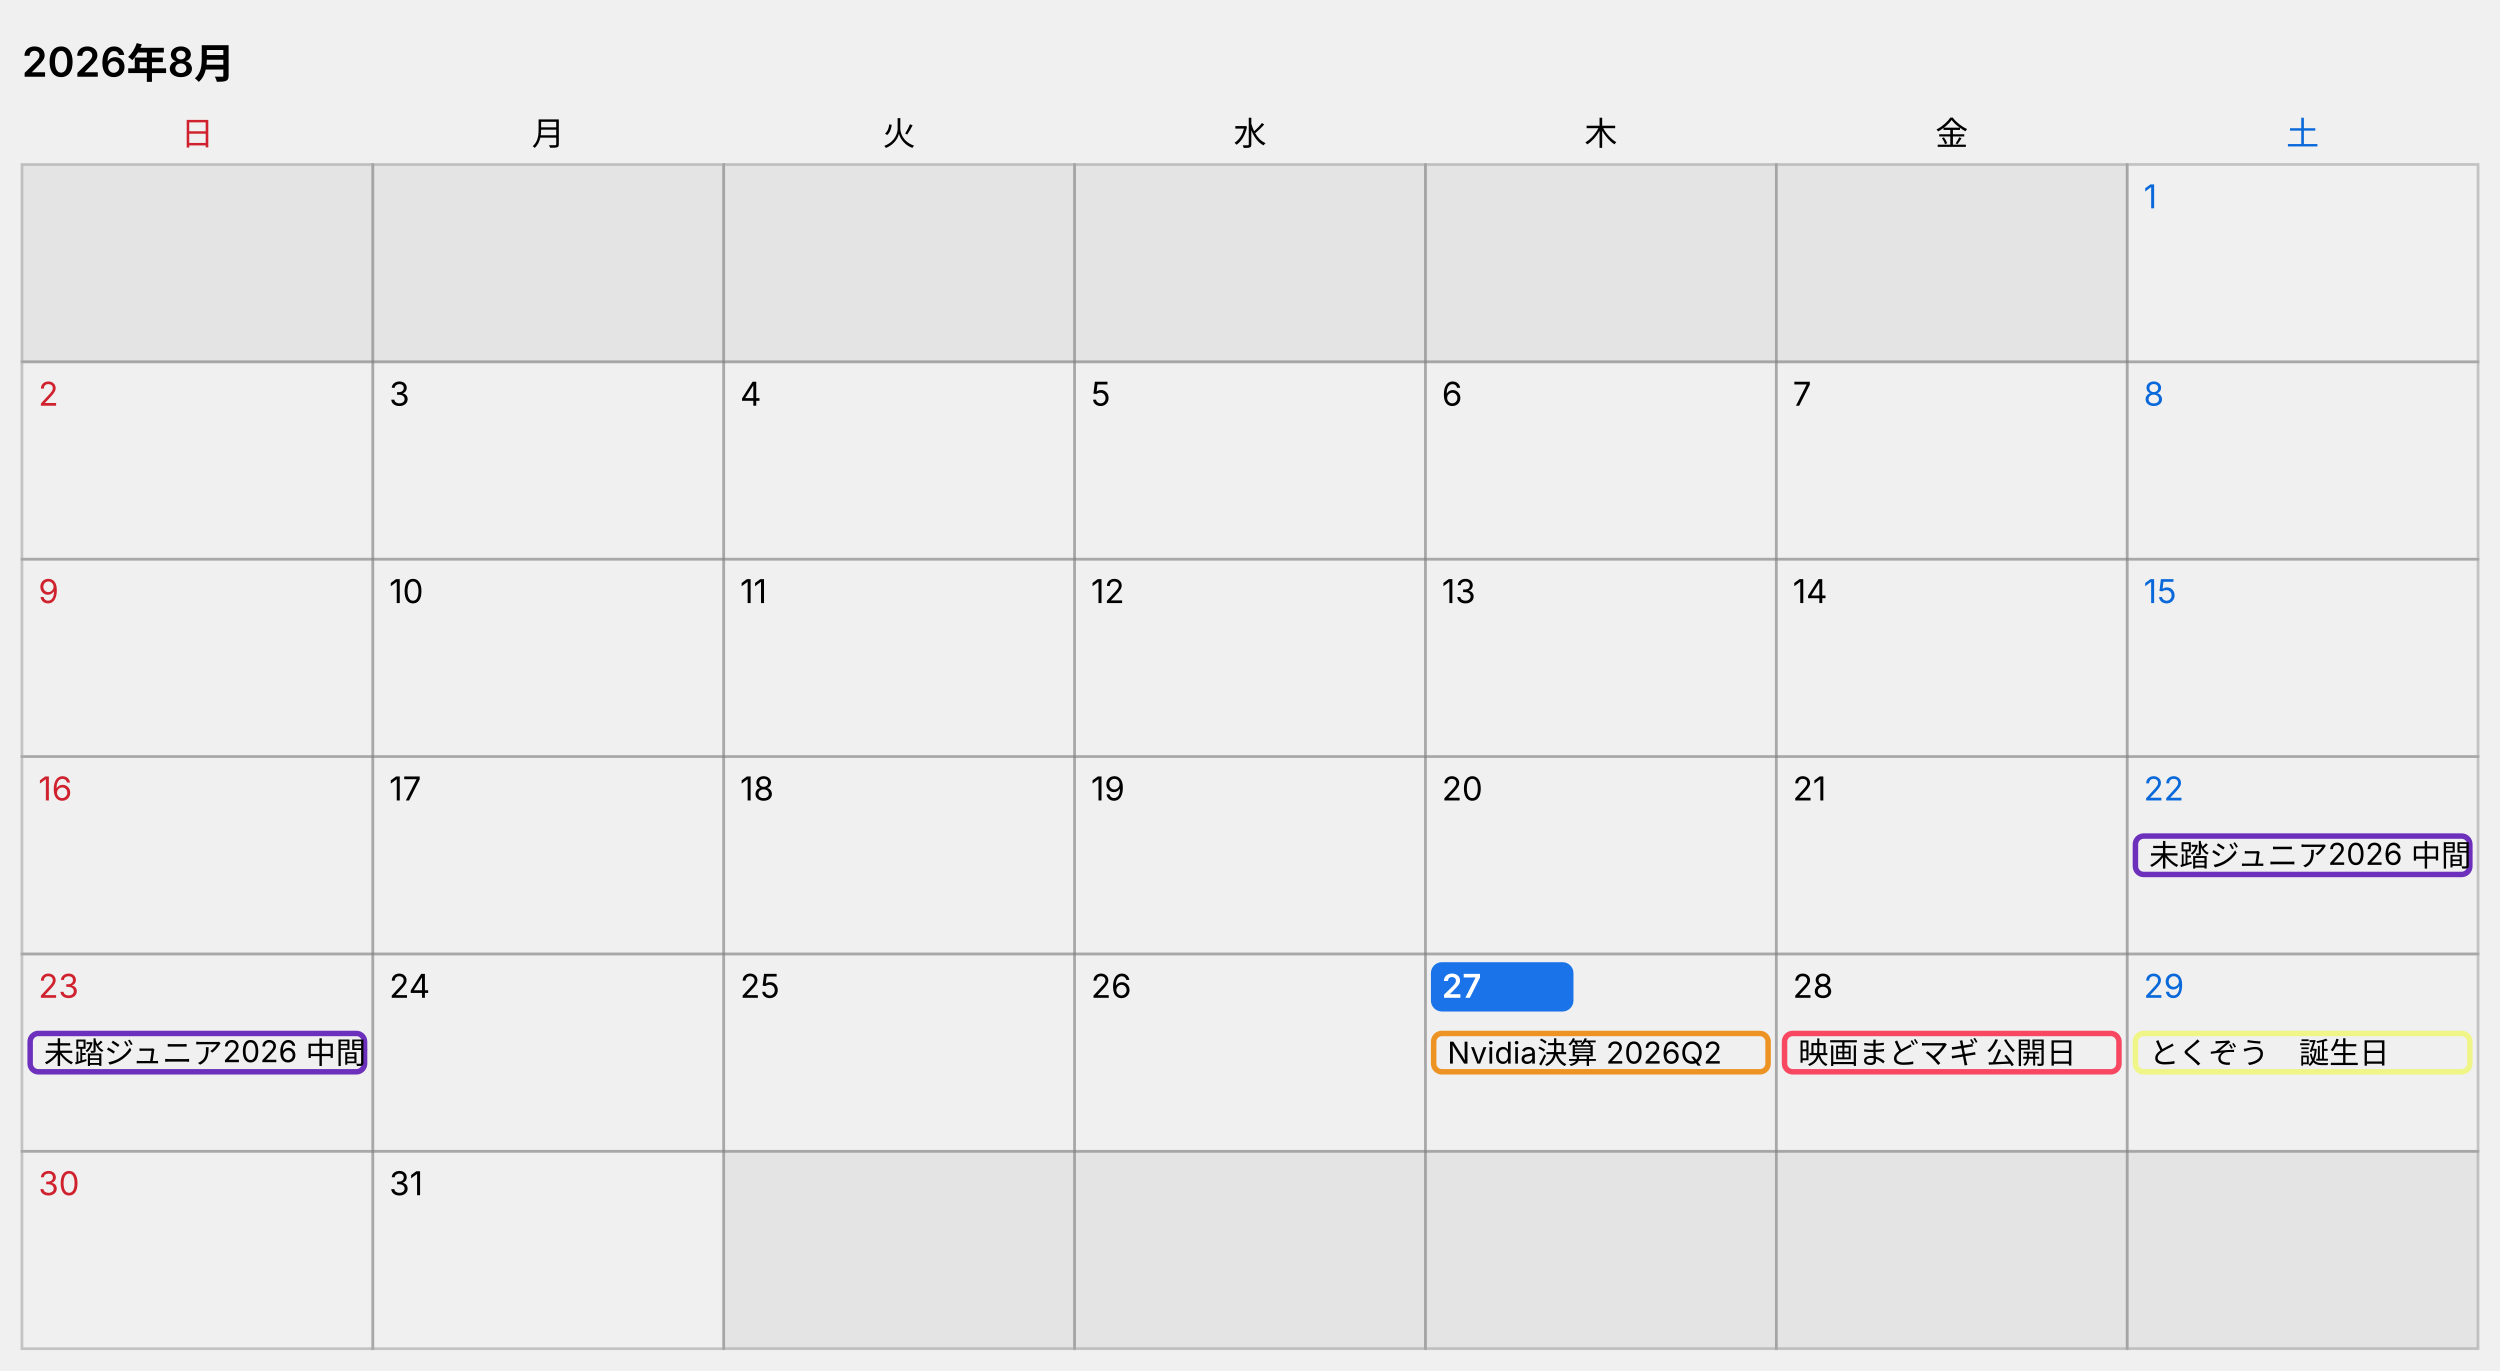
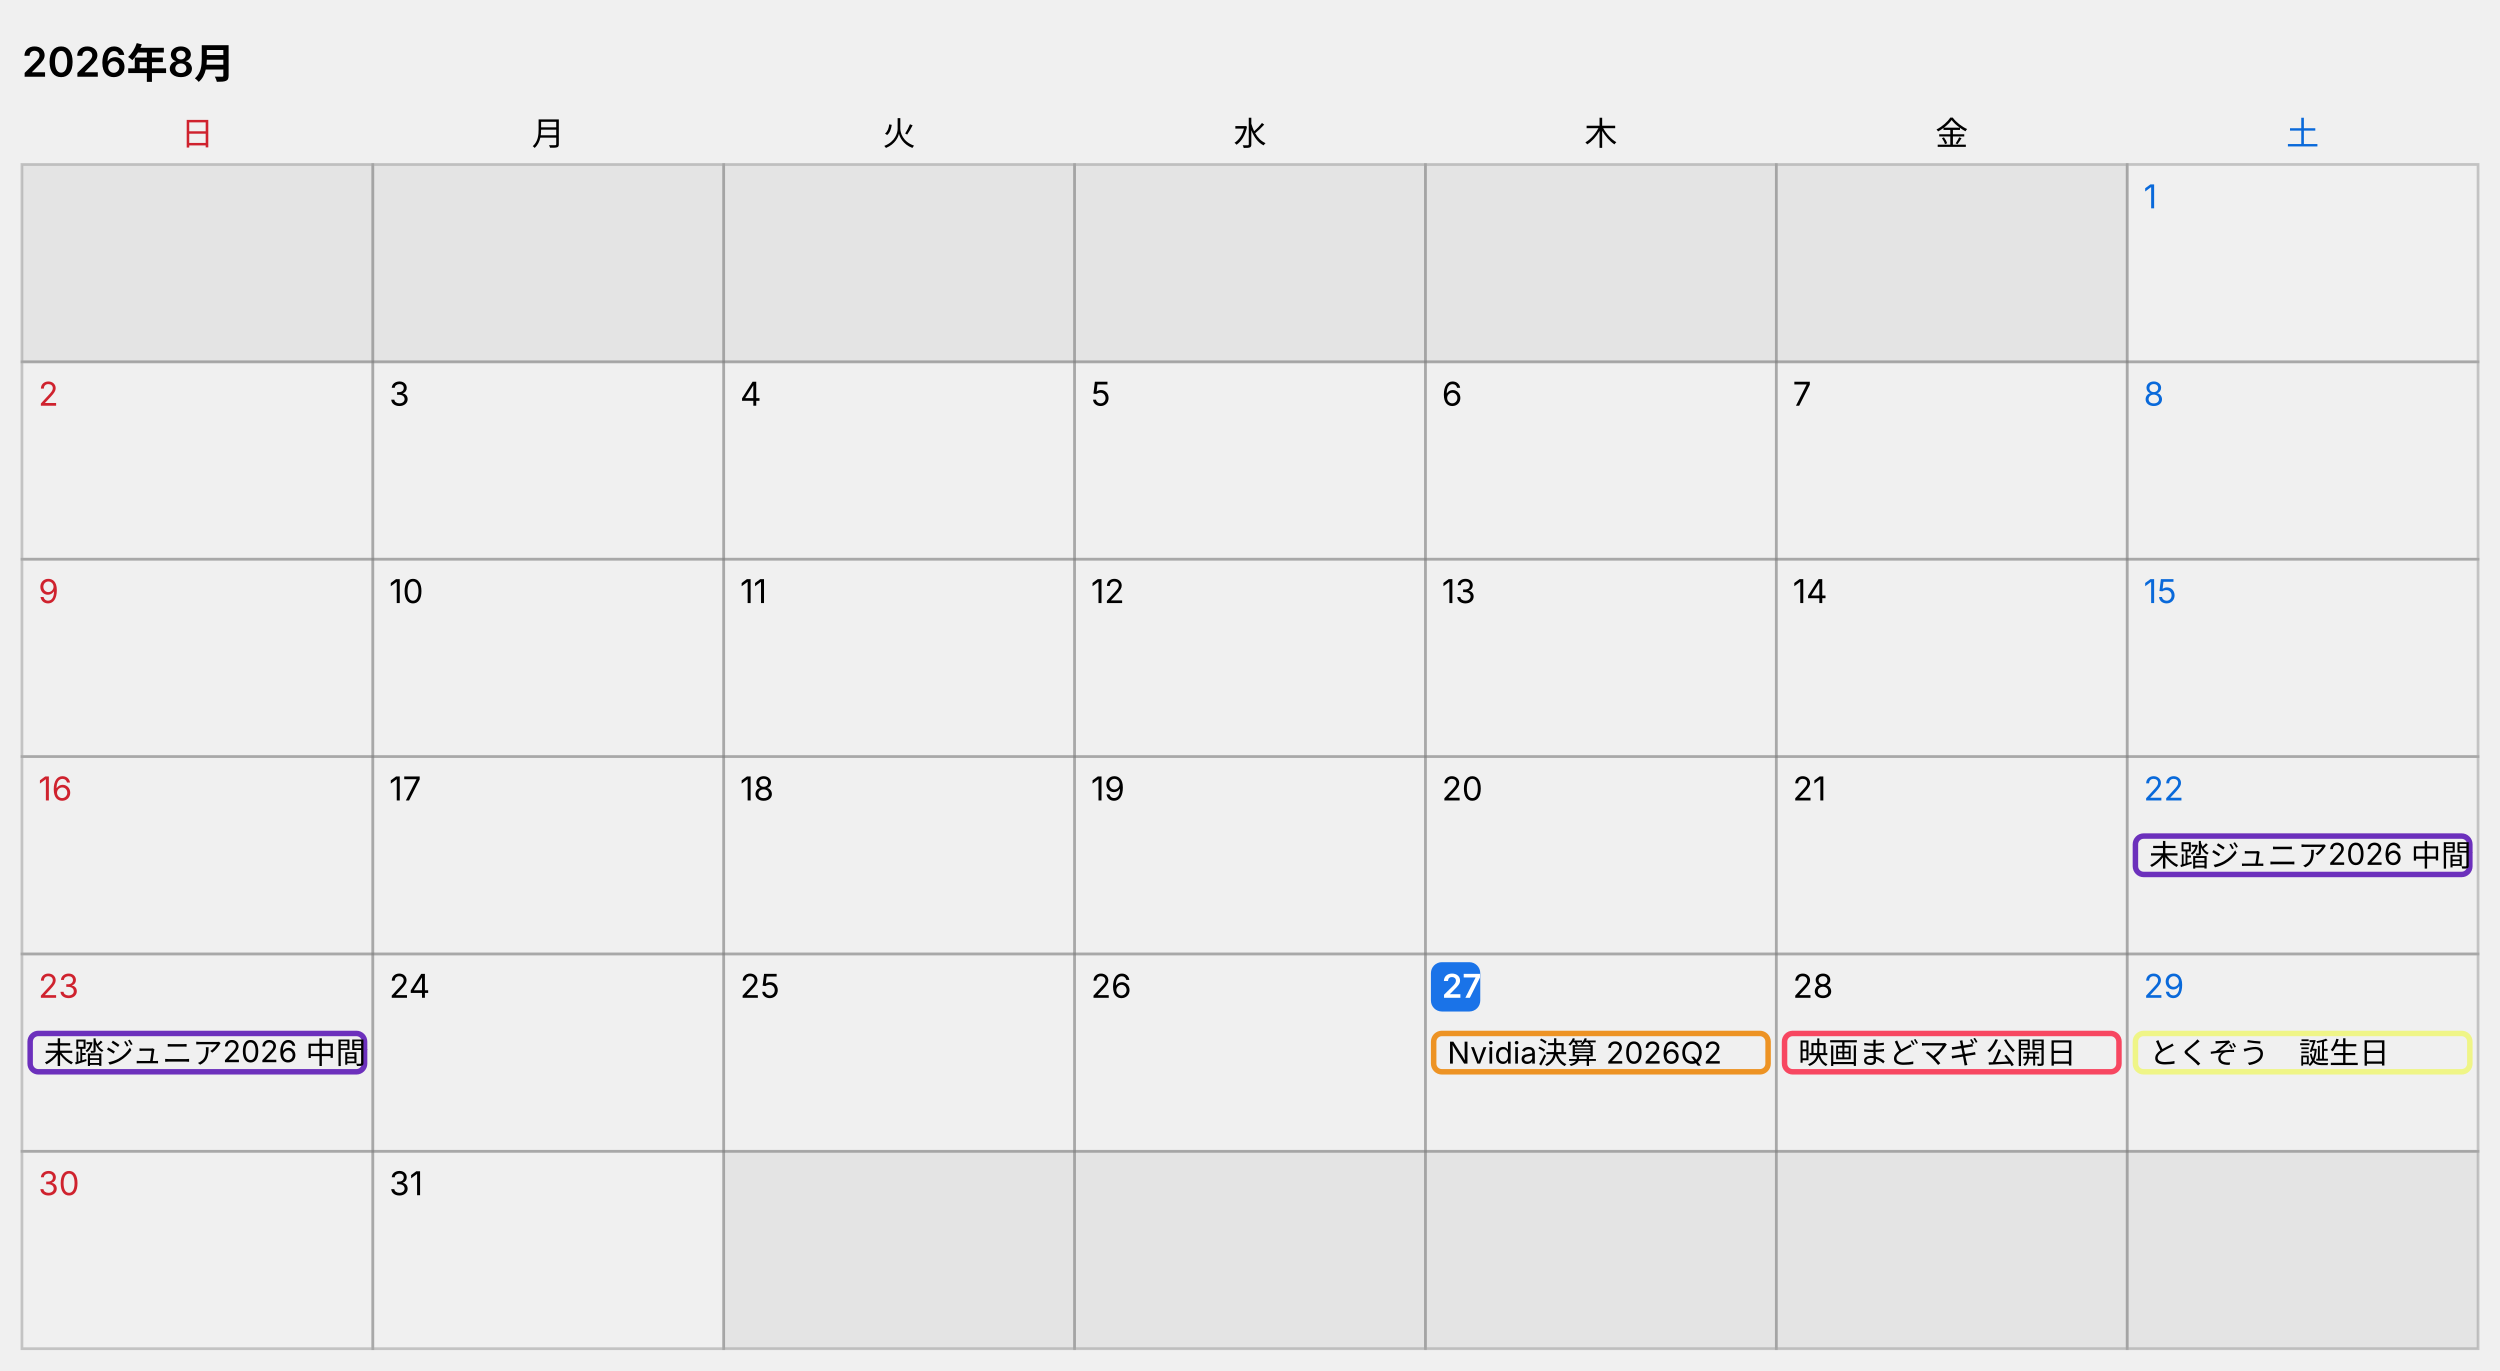
<svg xmlns="http://www.w3.org/2000/svg" width="912" height="500" viewBox="0 0 912 500" role="img" aria-label="カレンダー 2026年8月、今日 8月27日">
  <style>
  text { font-family: -apple-system, "Segoe UI", "Hiragino Sans", "Noto Sans JP", Meiryo, sans-serif; font-size: 12px; fill: #000000; }
  .title { font-size: 15px; font-weight: 600; }
  .cell { fill: none; stroke: #808080; stroke-opacity: 0.4; }
  .out { fill: #808080; fill-opacity: 0.1; stroke: #808080; stroke-opacity: 0.4; }
  .sat { fill: #0969da; }
  .sun { fill: #cf222e; }
  .today { fill: #1a73e8; }
  .today-text { fill: #ffffff; font-weight: 600; }
  .bar { fill: none; }
  .bar-text { font-size: 11px; }
  @media (prefers-color-scheme: dark) {
    text { fill: #ffffff; }
    .sat { fill: #4493f8; }
    .sun { fill: #f85149; }
    .today { fill: #8ab4f8; }
    .today-text { fill: #202124; }
  }
</style>
  <text x="8" y="28" class="title">2026年8月</text>
  <text x="72" y="53" text-anchor="middle" class="sun">日</text>
  <text x="200" y="53" text-anchor="middle">月</text>
  <text x="328" y="53" text-anchor="middle">火</text>
  <text x="456" y="53" text-anchor="middle">水</text>
  <text x="584" y="53" text-anchor="middle">木</text>
  <text x="712" y="53" text-anchor="middle">金</text>
  <text x="840" y="53" text-anchor="middle" class="sat">土</text>
  <rect x="8" y="60" width="128" height="72" class="out" />
  <rect x="136" y="60" width="128" height="72" class="out" />
  <rect x="264" y="60" width="128" height="72" class="out" />
  <rect x="392" y="60" width="128" height="72" class="out" />
  <rect x="520" y="60" width="128" height="72" class="out" />
  <rect x="648" y="60" width="128" height="72" class="out" />
  <rect x="776" y="60" width="128" height="72" class="cell" />
  <text x="782" y="76" class="sat">1</text>
  <rect x="8" y="132" width="128" height="72" class="cell" />
  <text x="14" y="148" class="sun">2</text>
  <rect x="136" y="132" width="128" height="72" class="cell" />
  <text x="142" y="148">3</text>
  <rect x="264" y="132" width="128" height="72" class="cell" />
  <text x="270" y="148">4</text>
  <rect x="392" y="132" width="128" height="72" class="cell" />
  <text x="398" y="148">5</text>
  <rect x="520" y="132" width="128" height="72" class="cell" />
  <text x="526" y="148">6</text>
  <rect x="648" y="132" width="128" height="72" class="cell" />
  <text x="654" y="148">7</text>
  <rect x="776" y="132" width="128" height="72" class="cell" />
  <text x="782" y="148" class="sat">8</text>
  <rect x="8" y="204" width="128" height="72" class="cell" />
  <text x="14" y="220" class="sun">9</text>
  <rect x="136" y="204" width="128" height="72" class="cell" />
  <text x="142" y="220">10</text>
  <rect x="264" y="204" width="128" height="72" class="cell" />
  <text x="270" y="220">11</text>
  <rect x="392" y="204" width="128" height="72" class="cell" />
  <text x="398" y="220">12</text>
  <rect x="520" y="204" width="128" height="72" class="cell" />
  <text x="526" y="220">13</text>
  <rect x="648" y="204" width="128" height="72" class="cell" />
  <text x="654" y="220">14</text>
  <rect x="776" y="204" width="128" height="72" class="cell" />
  <text x="782" y="220" class="sat">15</text>
  <rect x="8" y="276" width="128" height="72" class="cell" />
  <text x="14" y="292" class="sun">16</text>
  <rect x="136" y="276" width="128" height="72" class="cell" />
  <text x="142" y="292">17</text>
  <rect x="264" y="276" width="128" height="72" class="cell" />
  <text x="270" y="292">18</text>
  <rect x="392" y="276" width="128" height="72" class="cell" />
  <text x="398" y="292">19</text>
  <rect x="520" y="276" width="128" height="72" class="cell" />
  <text x="526" y="292">20</text>
  <rect x="648" y="276" width="128" height="72" class="cell" />
  <text x="654" y="292">21</text>
  <rect x="776" y="276" width="128" height="72" class="cell" />
  <text x="782" y="292" class="sat">22</text>
  <svg x="778" y="304" width="124" height="16">
    <rect x="1" y="1" width="122" height="14" rx="3" class="bar" stroke="#6c30bc" stroke-width="2" />
    <text x="6" y="12" class="bar-text">未踏ジュニア2026 中間合宿</text>
  </svg>
  <rect x="8" y="348" width="128" height="72" class="cell" />
  <text x="14" y="364" class="sun">23</text>
  <rect x="136" y="348" width="128" height="72" class="cell" />
  <text x="142" y="364">24</text>
  <rect x="264" y="348" width="128" height="72" class="cell" />
  <text x="270" y="364">25</text>
  <rect x="392" y="348" width="128" height="72" class="cell" />
  <text x="398" y="364">26</text>
  <rect x="520" y="348" width="128" height="72" class="cell" />
-   <rect x="522" y="351" width="52" height="18" rx="4" class="today" />
+   <rect x="522" y="351" width="18" height="18" rx="4" class="today" />
  <text x="526" y="364" class="today-text">27</text>
  <rect x="648" y="348" width="128" height="72" class="cell" />
  <text x="654" y="364">28</text>
  <rect x="776" y="348" width="128" height="72" class="cell" />
  <text x="782" y="364" class="sat">29</text>
  <svg x="10" y="376" width="124" height="16">
    <rect x="1" y="1" width="122" height="14" rx="3" class="bar" stroke="#6c30bc" stroke-width="2" />
    <text x="6" y="12" class="bar-text">未踏ジュニア2026 中間合宿</text>
  </svg>
  <svg x="522" y="376" width="124" height="16">
    <rect x="1" y="1" width="122" height="14" rx="3" class="bar" stroke="#ed9324" stroke-width="2" />
    <text x="6" y="12" class="bar-text">Nvidia決算 2026Q2</text>
  </svg>
  <svg x="650" y="376" width="124" height="16">
    <rect x="1" y="1" width="122" height="14" rx="3" class="bar" stroke="#f74761" stroke-width="2" />
    <text x="6" y="12" class="bar-text">映画まどマギ 公開日</text>
  </svg>
  <svg x="778" y="376" width="124" height="16">
    <rect x="1" y="1" width="122" height="14" rx="3" class="bar" stroke="#eff587" stroke-width="2" />
    <text x="6" y="12" class="bar-text">とくぞう　誕生日</text>
  </svg>
  <rect x="8" y="420" width="128" height="72" class="cell" />
  <text x="14" y="436" class="sun">30</text>
  <rect x="136" y="420" width="128" height="72" class="cell" />
  <text x="142" y="436">31</text>
  <rect x="264" y="420" width="128" height="72" class="out" />
  <rect x="392" y="420" width="128" height="72" class="out" />
  <rect x="520" y="420" width="128" height="72" class="out" />
  <rect x="648" y="420" width="128" height="72" class="out" />
  <rect x="776" y="420" width="128" height="72" class="out" />
</svg>
